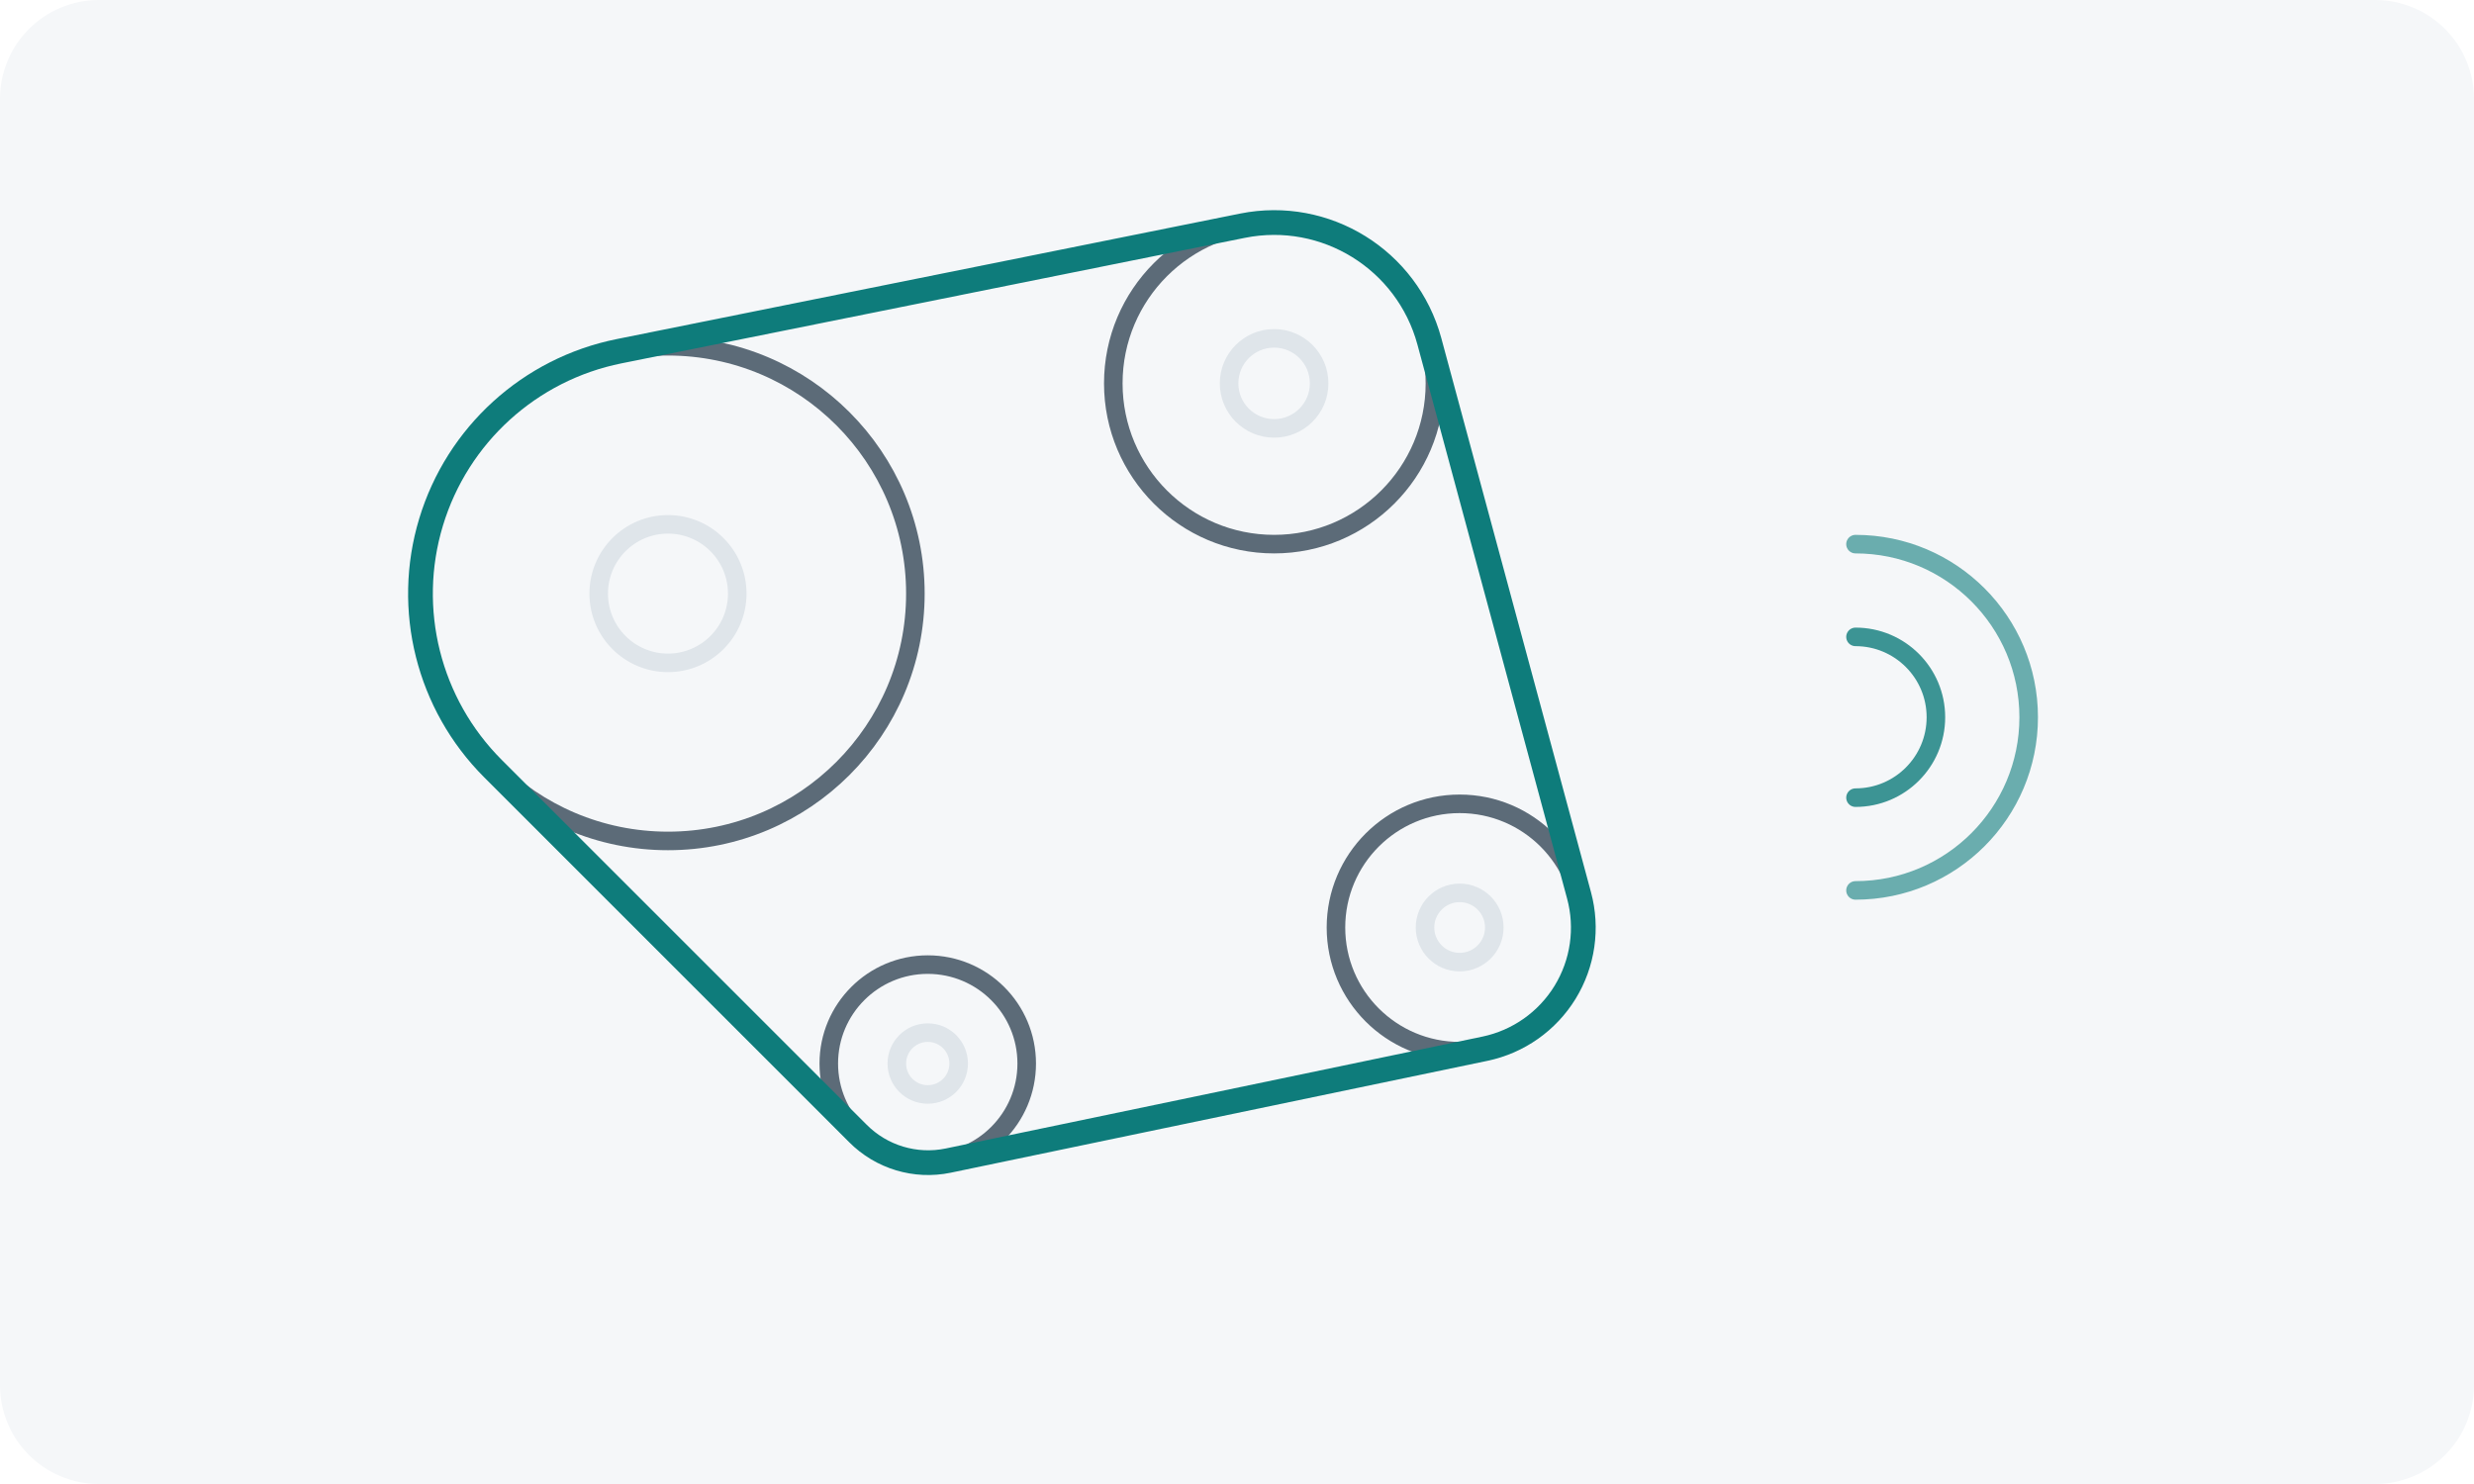
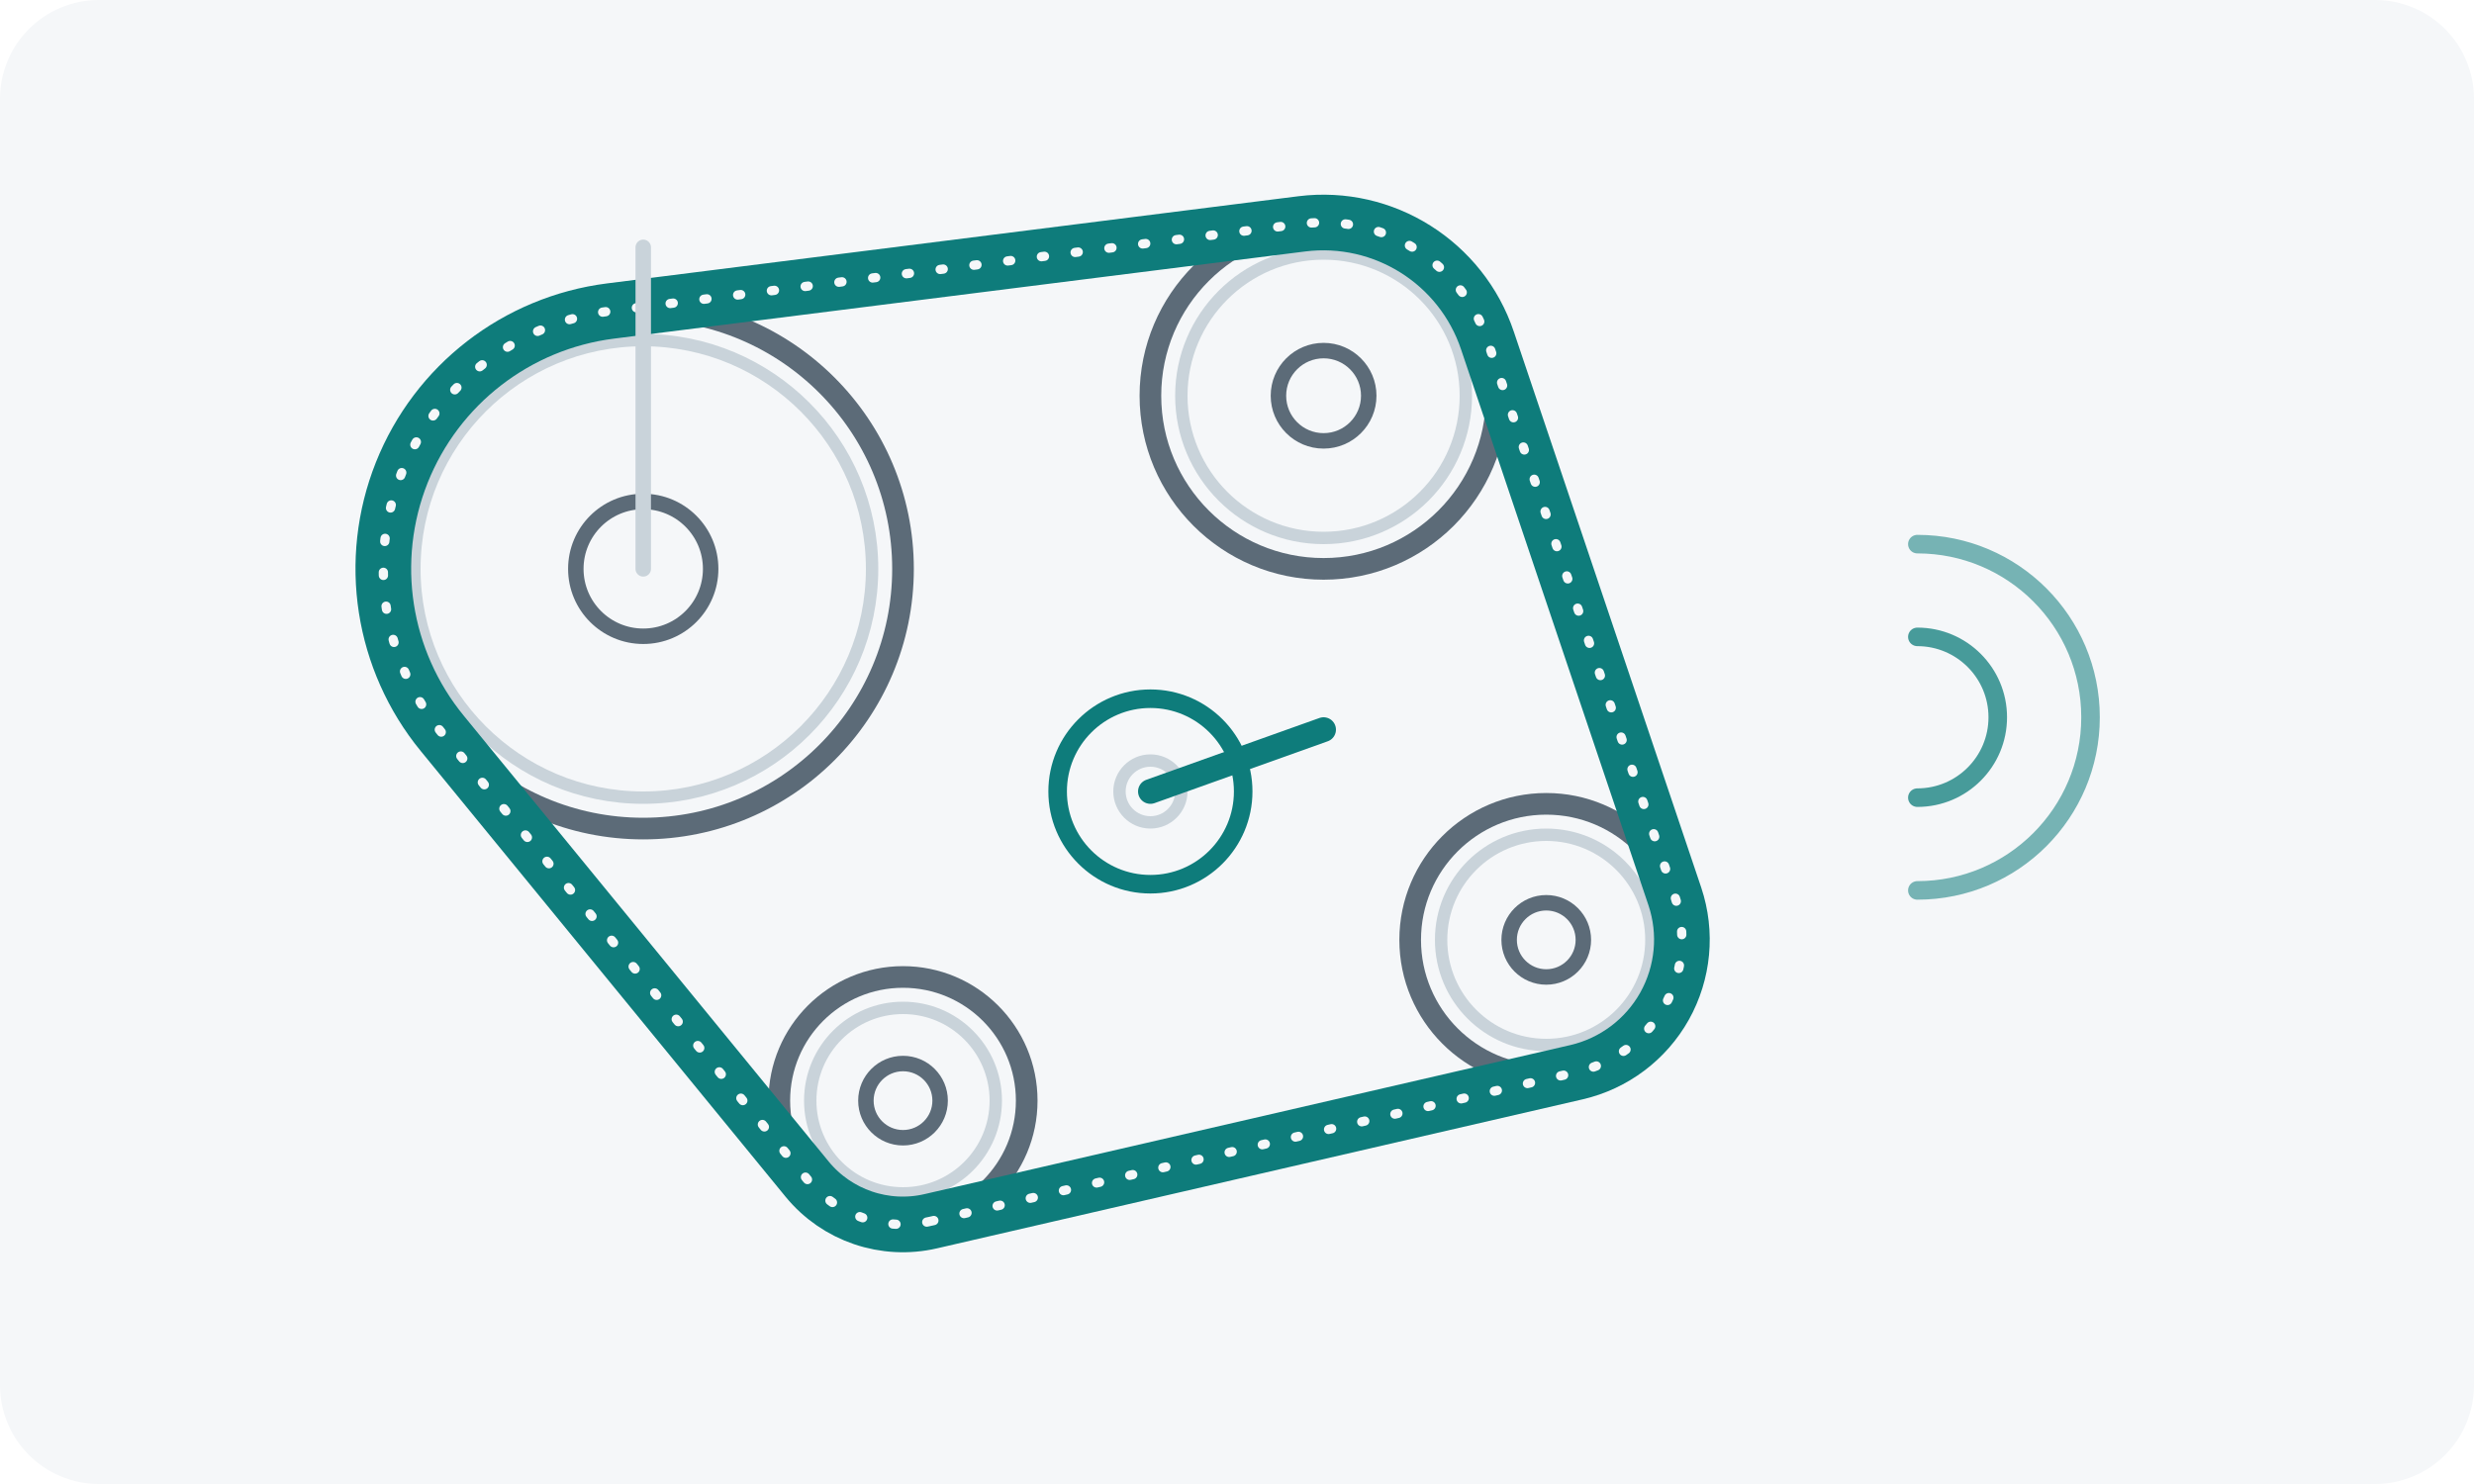
<svg xmlns="http://www.w3.org/2000/svg" viewBox="0 0 400 240" role="img" aria-label="Схема ремня навесных агрегатов">
  <rect width="400" height="240" rx="16" fill="#F5F7F9" />
  <g fill="none" stroke-linecap="round" stroke-linejoin="round">
-     <circle cx="108" cy="96" r="40" stroke="#5C6B78" stroke-width="3" />
-     <circle cx="108" cy="96" r="11.2" stroke="#DFE5EA" stroke-width="3" />
-     <circle cx="206" cy="62" r="26" stroke="#5C6B78" stroke-width="3" />
-     <circle cx="206" cy="62" r="7.28" stroke="#DFE5EA" stroke-width="3" />
-     <circle cx="236" cy="150" r="20" stroke="#5C6B78" stroke-width="3" />
-     <circle cx="236" cy="150" r="5.6" stroke="#DFE5EA" stroke-width="3" />
-     <circle cx="150" cy="172" r="16" stroke="#5C6B78" stroke-width="3" />
-     <circle cx="150" cy="172" r="5" stroke="#DFE5EA" stroke-width="3" />
-     <path d="M 153.3 187.7 L 240.1 169.6 A 20 20 0 0 0 255.3 144.8 L 231.1 55.2 A 26 26 0 0 0 200.9 36.5 L 100.1 56.8 A 40 40 0 0 0 79.7 124.3 L 138.7 183.3 A 16 16 0 0 0 153.3 187.7 Z" stroke="#0E7C7B" stroke-width="4" />
-     <path d="M 300 103 A 13 13 0 0 1 300 129" stroke="#0E7C7B" stroke-width="3" opacity="0.80" />
-     <path d="M 300 88 A 28 28 0 0 1 300 144" stroke="#0E7C7B" stroke-width="3" opacity="0.60" />
+     <circle cx="104.0" cy="92.0" r="42.0" stroke="#5C6B78" stroke-width="3.5" fill="none" />
+     <circle cx="104.0" cy="92.0" r="37.0" stroke="#C9D3DA" stroke-width="2" fill="none" />
+     <circle cx="104.0" cy="92.0" r="10.9" stroke="#5C6B78" stroke-width="2.5" fill="none" />
+     <circle cx="214.0" cy="64.0" r="28.0" stroke="#5C6B78" stroke-width="3.5" fill="none" />
+     <circle cx="214.0" cy="64.0" r="23.0" stroke="#C9D3DA" stroke-width="2" fill="none" />
+     <circle cx="214.0" cy="64.0" r="7.3" stroke="#5C6B78" stroke-width="2.5" fill="none" />
+     <circle cx="250.0" cy="152.0" r="22.0" stroke="#5C6B78" stroke-width="3.5" fill="none" />
+     <circle cx="250.0" cy="152.0" r="17.0" stroke="#C9D3DA" stroke-width="2" fill="none" />
+     <circle cx="250.0" cy="152.0" r="6.0" stroke="#5C6B78" stroke-width="2.5" fill="none" />
+     <circle cx="146.0" cy="178.0" r="20.0" stroke="#5C6B78" stroke-width="3.5" fill="none" />
+     <circle cx="146.0" cy="178.0" r="15.0" stroke="#C9D3DA" stroke-width="2" fill="none" />
+     <circle cx="146.0" cy="178.0" r="6.0" stroke="#5C6B78" stroke-width="2.5" fill="none" />
+     <path d="M 150.5 197.5 L 254.9 173.4 A 22.0 22.0 0 0 0 270.8 145.0 L 240.5 55.1 A 28.0 28.0 0 0 0 210.5 36.2 L 98.7 50.3 A 42.0 42.0 0 0 0 71.5 118.6 L 130.5 190.7 A 20.0 20.0 0 0 0 150.5 197.5 Z" stroke="#0E7C7B" stroke-width="9" fill="none" />
+     <path d="M 150.5 197.5 L 254.9 173.4 A 22.0 22.0 0 0 0 270.8 145.0 L 240.5 55.1 A 28.0 28.0 0 0 0 210.5 36.2 L 98.7 50.3 A 42.0 42.0 0 0 0 71.5 118.6 L 130.5 190.7 A 20.0 20.0 0 0 0 150.5 197.5 Z" stroke="#F5F7F9" stroke-width="1.5" stroke-dasharray="0.5 5" fill="none" />
+     <circle cx="186.0" cy="128.0" r="15.0" stroke="#0E7C7B" stroke-width="3" fill="none" />
+     <circle cx="186.0" cy="128.0" r="5.0" stroke="#C9D3DA" stroke-width="2" fill="none" />
+     <path d="M 186.0 128.0 L 214.0 118.0" stroke="#0E7C7B" stroke-width="4" />
+     <path d="M 104.0 92.0 L 104.0 40.0" stroke="#C9D3DA" stroke-width="2.5" />
+     <path d="M 310 103 A 13 13 0 0 1 310 129" stroke="#0E7C7B" stroke-width="3" opacity="0.75" />
+     <path d="M 310 88 A 28 28 0 0 1 310 144" stroke="#0E7C7B" stroke-width="3" opacity="0.55" />
  </g>
</svg>
